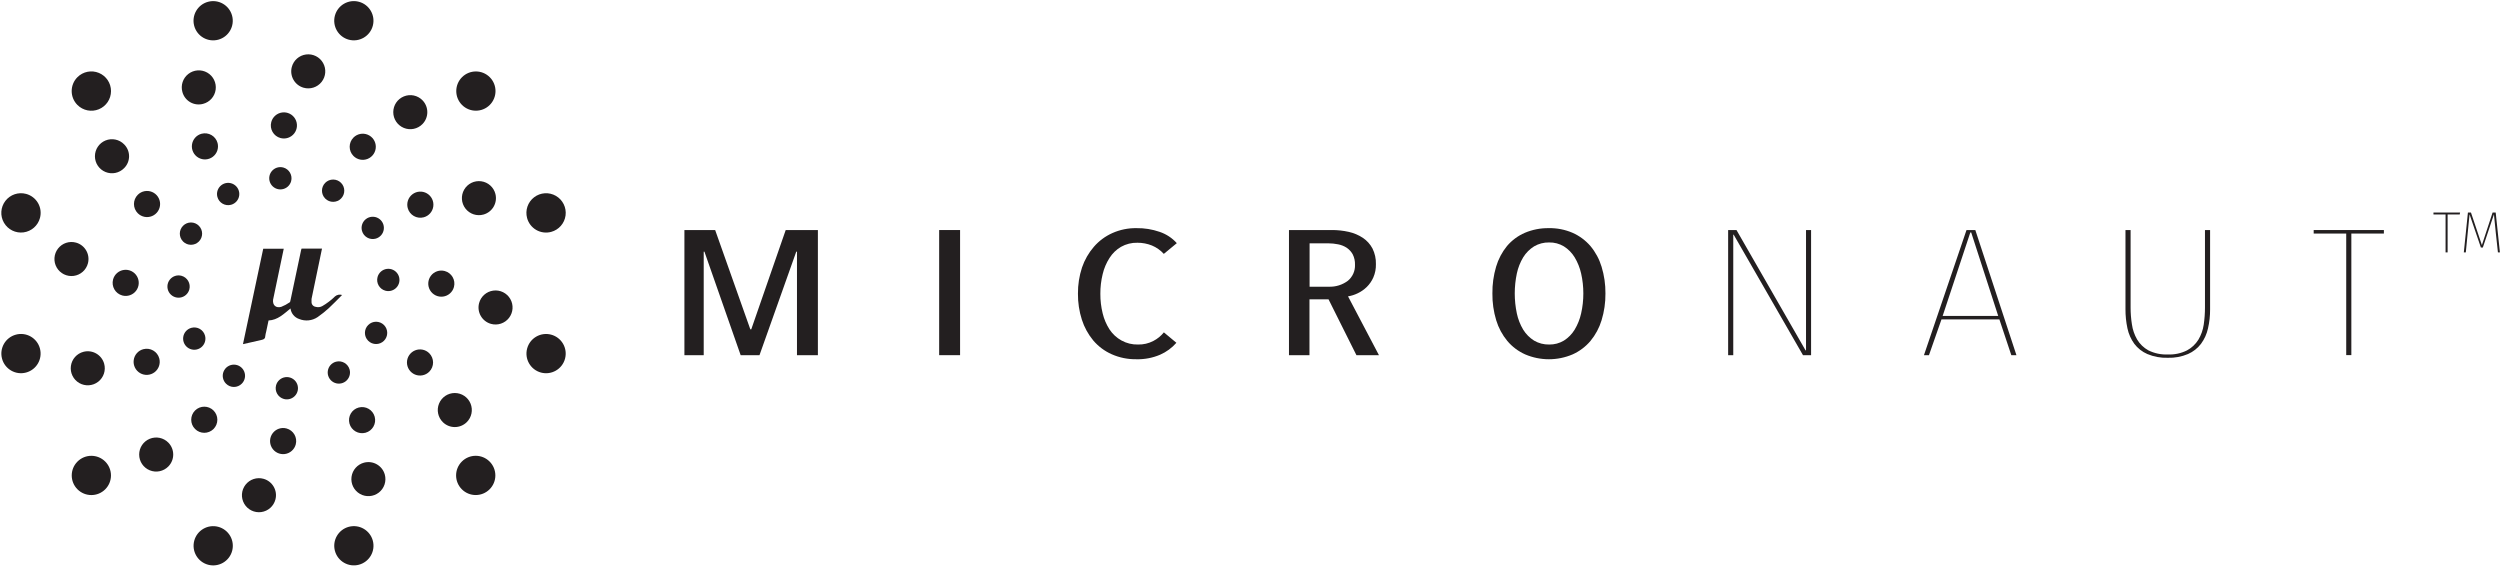
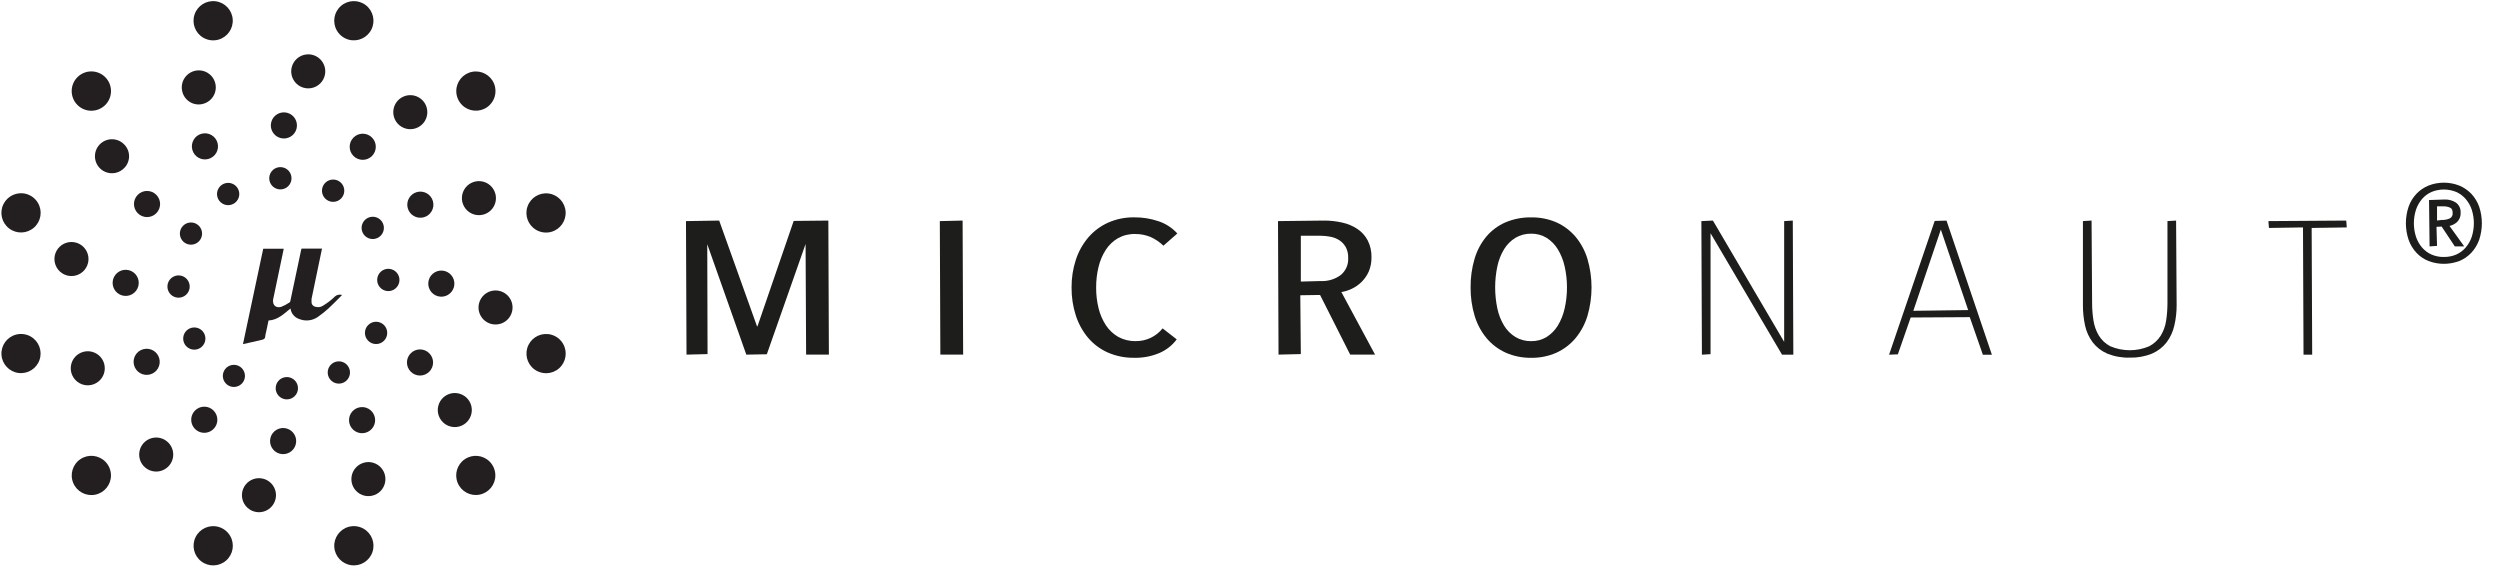
- <svg xmlns="http://www.w3.org/2000/svg" width="1315px" height="298px" viewBox="0 0 1315 298" version="1.1">
-   <defs />
-   <g id="Page-1" stroke="none" stroke-width="1" fill="none" fill-rule="evenodd">
-     <g id="micronaut_mini_copy_tm" fill="#231F20">
-       <g id="Group-2" transform="translate(360, 120)" fill-rule="nonzero">
-         <polygon id="Shape" points="59.207 66.821 59.207 12.378 58.831 12.378 39.493 66.821 29.588 66.821 10.531 12.378 10.155 12.378 10.155 66.821 0 66.821 0 1 16.173 1 34.666 53.218 35.167 53.218 53.284 1 70.209 1 70.209 66.821" />
-         <polygon id="Shape" points="134 66.821 134 1 145.001 1 145.001 66.821" />
-         <path d="M250.224,66.578 C246.266,68.268 241.989,69.08 237.687,68.96 C233.232,69.032 228.815,68.133 224.742,66.327 C221.011,64.673 217.7,62.198 215.057,59.087 C212.385,55.866 210.353,52.164 209.071,48.18 C207.655,43.753 206.957,39.129 207.002,34.482 C206.959,29.811 207.679,25.163 209.133,20.723 C210.498,16.706 212.626,12.992 215.402,9.784 C218.069,6.715 221.375,4.265 225.087,2.606 C229.097,0.814 233.452,-0.074 237.844,0.005 C241.959,-0.056 246.053,0.602 249.942,1.948 C253.426,3.115 256.548,5.168 259.001,7.903 L252.168,13.545 C250.431,11.626 248.29,10.117 245.899,9.126 C243.486,8.167 240.911,7.677 238.314,7.684 C235.278,7.605 232.277,8.353 229.632,9.847 C227.189,11.282 225.126,13.281 223.614,15.677 C221.937,18.281 220.717,21.154 220.01,24.171 C219.178,27.566 218.767,31.05 218.787,34.545 C218.767,38.02 219.178,41.483 220.01,44.857 C220.729,47.85 221.948,50.7 223.614,53.288 C225.205,55.699 227.356,57.688 229.883,59.087 C232.554,60.568 235.574,61.304 238.627,61.218 C241.405,61.284 244.154,60.648 246.62,59.369 C248.779,58.263 250.68,56.715 252.199,54.824 L258.781,60.309 C256.426,63.005 253.504,65.145 250.224,66.578 Z" id="Shape" />
-         <path d="M353.481,66.822 L338.812,37.453 L328.782,37.453 L328.782,66.822 L318,66.822 L318,1.001 L340.442,1.001 C343.478,0.978 346.507,1.304 349.469,1.973 C352.104,2.559 354.611,3.622 356.866,5.107 C358.983,6.522 360.716,8.438 361.912,10.686 C363.193,13.252 363.818,16.095 363.73,18.961 C363.789,21.35 363.33,23.724 362.382,25.919 C361.55,27.822 360.358,29.546 358.872,30.997 C357.474,32.347 355.865,33.459 354.107,34.288 C352.511,35.061 350.812,35.599 349.061,35.886 L365.328,66.822 L353.481,66.822 Z M352.728,19.274 C352.796,17.375 352.386,15.489 351.537,13.789 C350.771,12.415 349.699,11.235 348.403,10.341 C347.032,9.447 345.498,8.829 343.89,8.524 C342.198,8.177 340.476,7.999 338.749,7.991 L328.845,7.991 L328.845,30.809 L339,30.809 C342.594,30.942 346.124,29.835 348.999,27.674 C351.478,25.605 352.856,22.501 352.728,19.274 Z" id="Shape" />
-         <path d="M484.462,34.359 C484.512,39.137 483.825,43.895 482.425,48.464 C481.216,52.453 479.223,56.161 476.564,59.371 C473.995,62.394 470.782,64.804 467.161,66.423 C459.211,69.81 450.224,69.81 442.274,66.423 C438.649,64.81 435.435,62.399 432.871,59.371 C430.211,56.161 428.219,52.453 427.01,48.464 C425.62,43.893 424.944,39.136 425.004,34.359 C424.944,29.597 425.599,24.853 426.947,20.286 C428.122,16.317 430.072,12.621 432.683,9.41 C435.24,6.398 438.458,4.016 442.086,2.452 C446.051,0.778 450.32,-0.055 454.623,0.007 C458.929,-0.085 463.205,0.749 467.161,2.452 C470.771,4.048 473.982,6.424 476.564,9.41 C479.227,12.605 481.221,16.304 482.425,20.286 C483.821,24.845 484.508,29.591 484.462,34.359 Z M472.834,34.359 C472.843,30.827 472.454,27.304 471.674,23.859 C471,20.852 469.846,17.974 468.258,15.334 C466.844,13.013 464.913,11.05 462.616,9.598 C460.272,8.188 457.577,7.471 454.843,7.529 C452.059,7.472 449.314,8.188 446.913,9.598 C444.596,11.047 442.644,13.009 441.208,15.334 C439.627,17.971 438.494,20.852 437.855,23.859 C436.392,30.783 436.392,37.935 437.855,44.859 C438.489,47.878 439.622,50.77 441.208,53.416 C442.644,55.74 444.596,57.703 446.913,59.152 C449.314,60.562 452.059,61.278 454.843,61.22 C457.577,61.279 460.272,60.561 462.616,59.152 C464.913,57.7 466.844,55.737 468.258,53.416 C469.852,50.767 471.005,47.877 471.674,44.859 C472.457,41.414 472.846,37.892 472.834,34.359 Z" id="Shape" />
-         <polygon id="Shape" points="588.367 66.821 551.915 3.445 551.696 3.445 551.696 66.821 549 66.821 549 1 553.388 1 589.715 64.282 589.966 64.282 589.966 1.031 592.63 1.031 592.63 66.852" />
-         <path d="M691.681,48.015 L661.215,48.015 L654.633,66.821 L652,66.821 L674.379,1 L679.018,1 L700.645,66.821 L697.949,66.821 L691.681,48.015 Z M661.842,46.166 L691.054,46.166 L676.855,2.285 L676.385,2.285 L661.842,46.166 Z" id="Shape" />
-         <path d="M801.411,52.716 C800.773,55.65 799.523,58.416 797.744,60.834 C795.952,63.186 793.59,65.042 790.88,66.225 C787.521,67.64 783.897,68.314 780.255,68.2 C776.571,68.322 772.904,67.649 769.504,66.225 C766.789,65.051 764.424,63.193 762.64,60.834 C760.881,58.412 759.653,55.645 759.035,52.716 C758.327,49.399 757.981,46.016 758.001,42.624 L758.001,1 L760.696,1 L760.696,41.746 C760.692,44.717 760.923,47.682 761.386,50.616 C761.777,53.41 762.702,56.103 764.113,58.546 C765.54,60.953 767.585,62.933 770.037,64.282 C773.204,65.857 776.72,66.601 780.255,66.445 C783.745,66.605 787.219,65.871 790.347,64.313 C792.799,63 794.864,61.065 796.334,58.703 C797.785,56.282 798.743,53.597 799.155,50.804 C799.596,47.805 799.816,44.778 799.813,41.746 L799.813,1 L802.508,1 L802.508,42.718 C802.534,46.082 802.166,49.438 801.411,52.716 Z" id="Shape" />
-         <polygon id="Shape" points="876.809 2.849 876.809 66.79 874.113 66.79 874.113 2.849 857 2.849 857 1 893.922 1 893.922 2.849" />
-       </g>
-       <path d="M202.731,152.918 C205.023,153.534 207.459,152.709 208.905,150.828 C210.351,148.947 210.521,146.38 209.336,144.324 C208.152,142.269 205.845,141.129 203.493,141.437 C201.14,141.745 199.205,143.44 198.59,145.731 C197.749,148.86 199.603,152.077 202.731,152.918 Z" id="Shape" fill-rule="nonzero" />
-       <path d="M197.582,125.537 C199.873,124.922 201.568,122.986 201.876,120.634 C202.184,118.281 201.045,115.975 198.989,114.79 C196.933,113.606 194.367,113.776 192.485,115.222 C190.604,116.668 189.78,119.104 190.396,121.396 C191.237,124.524 194.454,126.378 197.582,125.537 Z" id="Shape" fill-rule="nonzero" />
-       <path d="M171.075,96.164 C168.788,98.456 168.791,102.168 171.082,104.456 C173.372,106.744 177.083,106.744 179.373,104.456 C181.664,102.168 181.667,98.456 179.381,96.164 C178.28,95.061 176.786,94.441 175.228,94.441 C173.669,94.441 172.175,95.061 171.075,96.164 Z" id="Shape" fill-rule="nonzero" />
-       <path d="M149,88.104 C146.709,87.488 144.272,88.313 142.826,90.194 C141.381,92.076 141.21,94.642 142.395,96.698 C143.58,98.753 145.886,99.893 148.238,99.585 C150.591,99.277 152.526,97.582 153.142,95.291 C153.969,92.165 152.12,88.956 149,88.104 Z" id="Shape" fill-rule="nonzero" />
-       <path d="M121.53,107.716 C123.821,107.101 125.516,105.165 125.824,102.813 C126.132,100.461 124.992,98.154 122.937,96.97 C120.881,95.785 118.314,95.955 116.433,97.401 C114.552,98.847 113.727,101.283 114.343,103.575 C115.184,106.703 118.402,108.557 121.53,107.716 Z" id="Shape" fill-rule="nonzero" />
-       <path d="M96.299,118.754 C94.012,121.046 94.015,124.757 96.306,127.045 C98.596,129.334 102.307,129.334 104.597,127.045 C106.888,124.757 106.891,121.046 104.604,118.754 C103.507,117.645 102.012,117.021 100.451,117.021 C98.891,117.021 97.396,117.645 96.299,118.754 Z" id="Shape" fill-rule="nonzero" />
-       <path d="M95.448,145.06 C93.157,144.444 90.72,145.269 89.274,147.15 C87.828,149.031 87.658,151.598 88.843,153.653 C90.027,155.709 92.334,156.848 94.686,156.54 C97.039,156.232 98.974,154.538 99.59,152.246 C100.417,149.12 98.568,145.911 95.448,145.06 Z" id="Shape" fill-rule="nonzero" />
-       <path d="M100.664,172.44 C98.373,173.056 96.678,174.991 96.37,177.344 C96.062,179.696 97.202,182.002 99.257,183.187 C101.313,184.372 103.88,184.202 105.761,182.756 C107.642,181.31 108.467,178.873 107.851,176.582 C107.452,175.077 106.469,173.793 105.12,173.015 C103.771,172.237 102.167,172.03 100.664,172.44 Z" id="Shape" fill-rule="nonzero" />
-       <path d="M127.172,201.813 C128.853,200.137 129.358,197.613 128.451,195.419 C127.544,193.225 125.404,191.794 123.03,191.794 C120.656,191.794 118.516,193.225 117.609,195.419 C116.702,197.613 117.207,200.137 118.888,201.813 C119.982,202.921 121.473,203.544 123.03,203.544 C124.586,203.544 126.078,202.921 127.172,201.813 Z" id="Shape" fill-rule="nonzero" />
-       <path d="M149.358,209.873 C151.654,210.486 154.093,209.654 155.534,207.765 C156.976,205.876 157.135,203.304 155.939,201.251 C154.742,199.199 152.425,198.071 150.071,198.395 C147.717,198.719 145.791,200.432 145.194,202.731 C144.397,205.85 146.251,209.031 149.358,209.873 Z" id="Shape" fill-rule="nonzero" />
-       <path d="M176.716,190.261 C174.425,190.877 172.73,192.812 172.422,195.165 C172.114,197.517 173.254,199.823 175.31,201.008 C177.365,202.193 179.932,202.022 181.813,200.577 C183.694,199.131 184.519,196.694 183.903,194.403 C183.051,191.283 179.843,189.434 176.716,190.261 Z" id="Shape" fill-rule="nonzero" />
-       <path d="M201.97,179.246 C204.257,176.954 204.253,173.243 201.963,170.955 C199.673,168.666 195.962,168.666 193.671,170.955 C191.381,173.243 191.378,176.954 193.664,179.246 C195.961,181.532 199.673,181.532 201.97,179.246 Z" id="Shape" fill-rule="nonzero" />
-       <path d="M233.918,142.552 C231.233,141.832 228.378,142.8 226.685,145.005 C224.993,147.211 224.795,150.218 226.184,152.626 C227.574,155.034 230.277,156.368 233.034,156.005 C235.79,155.643 238.056,153.655 238.776,150.97 C239.759,147.304 237.584,143.536 233.918,142.552 Z" id="Shape" fill-rule="nonzero" />
-       <path d="M222.881,114.299 C225.566,113.579 227.553,111.312 227.916,108.556 C228.278,105.8 226.945,103.096 224.537,101.707 C222.129,100.317 219.121,100.515 216.916,102.208 C214.711,103.901 213.742,106.755 214.463,109.44 C215.446,113.106 219.215,115.281 222.881,114.299 Z" id="Shape" fill-rule="nonzero" />
-       <path d="M185.94,82.06 C187.906,84.026 190.862,84.615 193.431,83.552 C196,82.488 197.675,79.982 197.675,77.201 C197.675,74.421 196,71.915 193.431,70.851 C190.862,69.788 187.906,70.377 185.94,72.343 C183.259,75.027 183.259,79.376 185.94,82.06 Z" id="Shape" fill-rule="nonzero" />
-       <path d="M147.545,72.612 C150.23,73.332 153.084,72.364 154.777,70.159 C156.47,67.954 156.668,64.946 155.278,62.538 C153.889,60.13 151.185,58.796 148.429,59.159 C145.673,59.522 143.406,61.509 142.687,64.194 C141.704,67.86 143.879,71.629 147.545,72.612 Z" id="Shape" fill-rule="nonzero" />
-       <path d="M106.015,70.351 C103.33,71.07 101.342,73.337 100.98,76.093 C100.617,78.85 101.951,81.553 104.359,82.942 C106.767,84.332 109.774,84.134 111.98,82.441 C114.185,80.749 115.153,77.894 114.433,75.209 C113.439,71.551 109.679,69.381 106.015,70.351 Z" id="Shape" fill-rule="nonzero" />
-       <path d="M72.478,112.172 C74.443,114.138 77.4,114.727 79.969,113.664 C82.537,112.6 84.213,110.094 84.213,107.313 C84.213,104.533 82.537,102.027 79.969,100.963 C77.4,99.899 74.443,100.488 72.478,102.455 C69.796,105.139 69.796,109.488 72.478,112.172 Z" id="Shape" fill-rule="nonzero" />
-       <path d="M64.328,155.425 C67.013,156.146 69.868,155.177 71.561,152.972 C73.254,150.767 73.451,147.759 72.062,145.351 C70.672,142.944 67.969,141.61 65.213,141.972 C62.456,142.335 60.19,144.322 59.47,147.007 C58.501,150.672 60.671,154.432 64.328,155.425 Z" id="Shape" fill-rule="nonzero" />
-       <path d="M75.366,183.679 C72.68,184.399 70.693,186.665 70.331,189.422 C69.968,192.178 71.302,194.881 73.71,196.271 C76.117,197.66 79.125,197.463 81.33,195.77 C83.536,194.077 84.504,191.222 83.784,188.537 C82.8,184.871 79.032,182.696 75.366,183.679 Z" id="Shape" fill-rule="nonzero" />
-       <path d="M112.306,215.918 C109.619,213.241 105.272,213.247 102.592,215.93 C99.912,218.614 99.912,222.961 102.592,225.644 C105.272,228.328 109.619,228.333 112.306,225.657 C113.601,224.367 114.328,222.615 114.328,220.787 C114.328,218.96 113.601,217.208 112.306,215.918 Z" id="Shape" fill-rule="nonzero" />
-       <path d="M150.701,225.366 C148.016,224.645 145.162,225.614 143.469,227.819 C141.776,230.024 141.578,233.032 142.968,235.44 C144.358,237.848 147.061,239.181 149.817,238.819 C152.573,238.456 154.84,236.469 155.56,233.784 C156.542,230.118 154.367,226.349 150.701,225.366 Z" id="Shape" fill-rule="nonzero" />
-       <path d="M192.254,227.627 C195.914,226.633 198.078,222.863 197.089,219.202 C196.1,215.54 192.333,213.372 188.67,214.356 C185.007,215.34 182.834,219.105 183.813,222.769 C184.807,226.438 188.582,228.611 192.254,227.627 Z" id="Shape" fill-rule="nonzero" />
-       <path d="M225.791,185.806 C223.826,183.839 220.869,183.25 218.3,184.314 C215.731,185.377 214.056,187.884 214.056,190.664 C214.056,193.445 215.731,195.951 218.3,197.015 C220.869,198.078 223.826,197.489 225.791,195.522 C228.46,192.834 228.46,188.495 225.791,185.806 Z" id="Shape" fill-rule="nonzero" />
-       <path d="M258.254,170.358 C261.758,171.335 265.506,170.094 267.735,167.219 C269.964,164.343 270.232,160.405 268.413,157.254 C266.594,154.103 263.05,152.366 259.445,152.859 C255.84,153.352 252.892,155.976 251.985,159.5 C250.77,164.222 253.556,169.049 258.254,170.358 Z" id="Shape" fill-rule="nonzero" />
-       <path d="M260.582,101.985 C259.673,98.461 256.721,95.838 253.114,95.349 C249.507,94.86 245.963,96.602 244.148,99.757 C242.334,102.912 242.609,106.852 244.845,109.724 C247.08,112.596 250.832,113.829 254.336,112.843 C259.024,111.525 261.799,106.701 260.582,101.985 Z" id="Shape" fill-rule="nonzero" />
-       <path d="M222.209,52.731 C219.662,50.133 215.796,49.334 212.428,50.709 C209.06,52.085 206.858,55.362 206.858,59 C206.858,62.638 209.06,65.915 212.428,67.291 C215.796,68.666 219.662,67.867 222.209,65.269 C225.622,61.786 225.622,56.214 222.209,52.731 Z" id="Shape" fill-rule="nonzero" />
-       <path d="M159.634,46.127 C163.134,47.148 166.903,45.946 169.165,43.087 C171.427,40.229 171.731,36.284 169.933,33.113 C168.135,29.942 164.594,28.177 160.979,28.651 C157.365,29.124 154.398,31.741 153.478,35.269 C152.254,39.958 154.982,44.77 159.634,46.127 Z" id="Shape" fill-rule="nonzero" />
-       <path d="M106.799,54.634 C110.323,53.725 112.946,50.773 113.435,47.166 C113.924,43.559 112.181,40.016 109.026,38.201 C105.871,36.386 101.932,36.661 99.06,38.897 C96.188,41.133 94.955,44.884 95.94,48.388 C96.548,50.658 98.035,52.593 100.073,53.765 C102.11,54.937 104.53,55.25 106.799,54.634 Z" id="Shape" fill-rule="nonzero" />
-       <path d="M65.291,75.925 C62.747,73.321 58.879,72.516 55.506,73.889 C52.134,75.263 49.93,78.542 49.93,82.183 C49.93,85.824 52.134,89.103 55.506,90.476 C58.879,91.85 62.747,91.045 65.291,88.44 C66.958,86.784 67.895,84.532 67.895,82.183 C67.895,79.833 66.958,77.581 65.291,75.925 Z" id="Shape" fill-rule="nonzero" />
-       <path d="M39.993,127.619 C36.488,126.643 32.74,127.884 30.511,130.759 C28.282,133.634 28.014,137.572 29.833,140.723 C31.652,143.874 35.197,145.611 38.801,145.119 C42.406,144.626 45.355,142.001 46.261,138.478 C47.476,133.755 44.69,128.928 39.993,127.619 Z" id="Shape" fill-rule="nonzero" />
-       <path d="M43.933,185.045 C40.409,185.951 37.785,188.9 37.292,192.505 C36.799,196.109 38.536,199.654 41.687,201.473 C44.838,203.292 48.776,203.024 51.652,200.795 C54.527,198.565 55.768,194.818 54.791,191.313 C53.482,186.616 48.655,183.83 43.933,185.045 Z" id="Shape" fill-rule="nonzero" />
-       <path d="M88.552,232.821 C86.005,230.223 82.14,229.423 78.771,230.799 C75.403,232.174 73.202,235.451 73.202,239.09 C73.202,242.728 75.403,246.005 78.771,247.38 C82.14,248.756 86.005,247.957 88.552,245.358 C91.965,241.876 91.965,236.303 88.552,232.821 Z" id="Shape" fill-rule="nonzero" />
-       <path d="M138.612,251.851 C135.107,250.874 131.36,252.115 129.131,254.99 C126.901,257.866 126.633,261.804 128.452,264.955 C130.271,268.106 133.816,269.843 137.421,269.35 C141.026,268.857 143.974,266.232 144.881,262.709 C146.096,257.986 143.309,253.16 138.612,251.851 Z" id="Shape" fill-rule="nonzero" />
-       <path d="M191.537,243.343 C188.013,244.253 185.39,247.205 184.901,250.811 C184.412,254.418 186.154,257.962 189.309,259.777 C192.464,261.592 196.404,261.317 199.276,259.081 C202.148,256.845 203.381,253.093 202.396,249.59 C201.077,244.901 196.253,242.126 191.537,243.343 Z" id="Shape" fill-rule="nonzero" />
-       <path d="M245.493,222.075 C248.091,219.528 248.89,215.662 247.514,212.294 C246.139,208.925 242.862,206.724 239.224,206.724 C235.586,206.724 232.309,208.925 230.933,212.294 C229.558,215.662 230.357,219.528 232.955,222.075 C236.437,225.488 242.01,225.488 245.493,222.075 Z" id="Shape" fill-rule="nonzero" />
-       <path d="M289.888,176.022 C284.382,174.561 278.733,177.837 277.267,183.342 C275.801,188.846 279.072,194.498 284.575,195.969 C290.079,197.44 295.733,194.174 297.209,188.672 C297.919,186.023 297.547,183.201 296.173,180.828 C294.8,178.455 292.538,176.726 289.888,176.022 Z" id="Shape" fill-rule="nonzero" />
-       <path d="M289.888,121.978 C293.933,120.902 296.931,117.495 297.483,113.347 C298.035,109.199 296.033,105.126 292.411,103.03 C288.789,100.933 284.261,101.226 280.939,103.772 C277.617,106.317 276.156,110.614 277.239,114.657 C277.942,117.307 279.671,119.568 282.044,120.942 C284.418,122.315 287.24,122.688 289.888,121.978 Z" id="Shape" fill-rule="nonzero" />
-       <path d="M243.03,55.216 C247.064,59.237 253.593,59.23 257.618,55.201 C261.643,51.171 261.643,44.642 257.618,40.613 C253.593,36.583 247.064,36.576 243.03,40.597 C241.087,42.534 239.995,45.164 239.995,47.907 C239.995,50.65 241.087,53.28 243.03,55.216 Z" id="Shape" fill-rule="nonzero" />
-       <path d="M183.455,20.873 C188.96,22.347 194.617,19.08 196.093,13.575 C197.568,8.071 194.303,2.413 188.799,0.935 C183.296,-0.542 177.636,2.721 176.157,8.224 C175.446,10.869 175.815,13.689 177.184,16.061 C178.553,18.434 180.809,20.165 183.455,20.873 Z" id="Shape" fill-rule="nonzero" />
-       <path d="M114.813,20.873 C120.31,19.383 123.561,13.722 122.078,8.224 C120.595,2.725 114.938,-0.533 109.438,0.944 C103.938,2.42 100.672,8.072 102.142,13.575 C102.85,16.226 104.584,18.486 106.962,19.855 C109.34,21.225 112.165,21.591 114.813,20.873 Z" id="Shape" fill-rule="nonzero" />
-       <path d="M40.731,55.216 C43.689,58.177 48.138,59.064 52.005,57.464 C55.871,55.864 58.393,52.091 58.393,47.907 C58.393,43.722 55.871,39.95 52.005,38.35 C48.138,36.749 43.689,37.636 40.731,40.597 C36.698,44.635 36.698,51.178 40.731,55.216 Z" id="Shape" fill-rule="nonzero" />
-       <path d="M13.709,101.985 C9.666,100.903 5.37,102.363 2.824,105.685 C0.278,109.007 -0.015,113.535 2.082,117.158 C4.178,120.78 8.251,122.782 12.399,122.229 C16.548,121.677 19.954,118.679 21.03,114.634 C21.74,111.986 21.367,109.164 19.994,106.791 C18.621,104.418 16.359,102.688 13.709,101.985 Z" id="Shape" fill-rule="nonzero" />
-       <path d="M8.358,176.022 C2.855,177.502 -0.408,183.161 1.07,188.665 C2.547,194.169 8.205,197.434 13.71,195.958 C19.214,194.483 22.481,188.826 21.007,183.321 C20.305,180.672 18.574,178.412 16.2,177.042 C13.826,175.672 11.004,175.305 8.358,176.022 Z" id="Shape" fill-rule="nonzero" />
-       <path d="M55.351,242.784 C51.32,238.753 44.785,238.754 40.755,242.784 C36.725,246.815 36.725,253.349 40.755,257.38 C44.785,261.41 51.32,261.411 55.351,257.381 C57.287,255.445 58.374,252.82 58.374,250.082 C58.374,247.345 57.287,244.719 55.351,242.784 Z" id="Shape" fill-rule="nonzero" />
-       <path d="M114.791,277.104 C109.285,275.643 103.636,278.919 102.17,284.424 C100.704,289.928 103.975,295.58 109.478,297.051 C114.982,298.522 120.636,295.256 122.112,289.754 C122.822,287.105 122.45,284.283 121.076,281.91 C119.703,279.537 117.441,277.808 114.791,277.104 Z" id="Shape" fill-rule="nonzero" />
-       <path d="M183.455,277.104 C177.952,278.584 174.689,284.243 176.167,289.747 C177.644,295.251 183.302,298.516 188.807,297.041 C194.311,295.565 197.578,289.908 196.104,284.403 C195.396,281.757 193.665,279.501 191.293,278.132 C188.92,276.763 186.101,276.393 183.455,277.104 Z" id="Shape" fill-rule="nonzero" />
-       <path d="M257.515,242.761 C253.481,238.74 246.952,238.747 242.927,242.777 C238.901,246.806 238.901,253.335 242.927,257.365 C246.952,261.395 253.481,261.402 257.515,257.381 C259.463,255.447 260.559,252.816 260.559,250.071 C260.559,247.326 259.463,244.695 257.515,242.761 Z" id="Shape" fill-rule="nonzero" />
-       <path d="M179.94,155.157 C177.522,157.575 175.284,159.948 172.866,162.164 C171.042,163.824 169.112,165.365 167.09,166.776 C164.234,168.72 160.596,169.107 157.396,167.806 C154.919,167.002 153.13,164.838 152.806,162.254 C149.313,165.075 146.09,168.366 141.254,168.567 C140.851,170.425 140.448,172.351 140.045,174.276 C139.817,175.107 139.645,175.952 139.53,176.806 C139.53,178.037 138.858,178.53 137.649,178.776 C134.672,179.381 128.246,181.015 127.799,181.015 C131.358,164.201 134.896,147.433 138.455,130.843 L149.246,130.843 C148.687,133.552 143.672,157.44 143.627,157.709 C143.336,160.552 145.149,162.187 147.925,161.403 C149.508,160.785 151.011,159.98 152.403,159.007 C152.627,158.873 152.694,158.448 152.761,158.134 C154.664,149.179 156.522,140.336 158.403,131.448 C158.457,131.218 158.532,130.993 158.627,130.776 L169.373,130.776 C168.791,133.53 165.142,151.104 163.866,157.239 C163.82,157.73 163.82,158.225 163.866,158.716 C163.769,160.024 164.696,161.185 165.993,161.381 C167.19,161.754 168.49,161.608 169.575,160.978 C170.742,160.306 171.864,159.558 172.933,158.739 C174.093,157.884 175.186,156.94 176.201,155.918 C177.23,155.029 178.647,154.741 179.94,155.157 Z" id="Shape" />
-       <g id="Group-Copy" transform="translate(1280, 111)" fill-rule="nonzero">
-         <path d="M13.815,1.8 L7.446,1.8 L7.446,21.769 L6.369,21.769 L6.369,1.8 L0,1.8 L0,0.785 L14,0.785 L13.815,1.8 Z M34.954,21.769 L33.908,21.769 L32.769,11.308 C32.256,6.446 31.938,3.256 31.815,1.738 L25.969,19.215 L24.954,19.215 L18.985,1.738 C18.923,2.621 18.708,4.805 18.338,8.292 L18.062,11.062 L17.015,21.769 L15.969,21.769 L18.123,0.785 L19.723,0.785 L25.477,17.923 L31.108,0.785 L32.738,0.785 L34.954,21.769 Z" id="TM" />
-       </g>
-     </g>
-   </g>
+ <svg xmlns="http://www.w3.org/2000/svg" viewBox="0 0 1315 298">
+   <path d="M202.731,152.918a5.866,5.866,0,1,0-4.141-7.187A5.866,5.866,0,0,0,202.731,152.918Z" style="fill:#231f20" />
+   <path d="M197.582,125.537A5.866,5.866,0,1,0,190.4,121.4,5.865,5.865,0,0,0,197.582,125.537Z" style="fill:#231f20" />
+   <path d="M171.075,96.164a5.867,5.867,0,1,0,4.153-1.723A5.865,5.865,0,0,0,171.075,96.164Z" style="fill:#231f20" />
+   <path d="M149,88.1a5.866,5.866,0,1,0,4.142,7.187A5.867,5.867,0,0,0,149,88.1Z" style="fill:#231f20" />
+   <path d="M121.53,107.716a5.865,5.865,0,1,0-7.187-4.141A5.865,5.865,0,0,0,121.53,107.716Z" style="fill:#231f20" />
+   <path d="M96.3,118.754a5.841,5.841,0,1,0,4.152-1.733A5.864,5.864,0,0,0,96.3,118.754Z" style="fill:#231f20" />
+   <path d="M95.448,145.06a5.865,5.865,0,1,0,4.142,7.186A5.867,5.867,0,0,0,95.448,145.06Z" style="fill:#231f20" />
+   <path d="M100.664,172.44a5.844,5.844,0,1,0,4.456.575A5.867,5.867,0,0,0,100.664,172.44Z" style="fill:#231f20" />
+   <path d="M127.172,201.813a5.821,5.821,0,1,0-4.142,1.731A5.865,5.865,0,0,0,127.172,201.813Z" style="fill:#231f20" />
+   <path d="M149.358,209.873a5.866,5.866,0,1,0-4.164-7.142A5.865,5.865,0,0,0,149.358,209.873Z" style="fill:#231f20" />
+   <path d="M176.716,190.261A5.866,5.866,0,1,0,183.9,194.4,5.867,5.867,0,0,0,176.716,190.261Z" style="fill:#231f20" />
+   <path d="M201.97,179.246a5.865,5.865,0,1,0-8.306,0A5.864,5.864,0,0,0,201.97,179.246Z" style="fill:#231f20" />
+   <path d="M233.918,142.552a6.873,6.873,0,1,0,4.858,8.418A6.875,6.875,0,0,0,233.918,142.552Z" style="fill:#231f20" />
+   <path d="M222.881,114.3a6.873,6.873,0,1,0-8.418-4.859A6.875,6.875,0,0,0,222.881,114.3Z" style="fill:#231f20" />
+   <path d="M185.94,82.06a6.873,6.873,0,1,0,0-9.717A6.876,6.876,0,0,0,185.94,82.06Z" style="fill:#231f20" />
+   <path d="M147.545,72.612a6.873,6.873,0,1,0-4.858-8.418A6.873,6.873,0,0,0,147.545,72.612Z" style="fill:#231f20" />
+   <path d="M106.015,70.351a6.873,6.873,0,1,0,8.418,4.858A6.872,6.872,0,0,0,106.015,70.351Z" style="fill:#231f20" />
+   <path d="M72.478,112.172a6.873,6.873,0,1,0,0-9.717A6.875,6.875,0,0,0,72.478,112.172Z" style="fill:#231f20" />
+   <path d="M64.328,155.425a6.873,6.873,0,1,0-4.858-8.418A6.873,6.873,0,0,0,64.328,155.425Z" style="fill:#231f20" />
+   <path d="M75.366,183.679a6.873,6.873,0,1,0,8.418,4.858A6.871,6.871,0,0,0,75.366,183.679Z" style="fill:#231f20" />
+   <path d="M112.306,215.918a6.875,6.875,0,1,0,2.022,4.869A6.873,6.873,0,0,0,112.306,215.918Z" style="fill:#231f20" />
+   <path d="M150.7,225.366a6.873,6.873,0,1,0,4.859,8.418A6.871,6.871,0,0,0,150.7,225.366Z" style="fill:#231f20" />
+   <path d="M192.254,227.627a6.873,6.873,0,1,0-8.441-4.858A6.873,6.873,0,0,0,192.254,227.627Z" style="fill:#231f20" />
+   <path d="M225.791,185.806a6.873,6.873,0,1,0,0,9.716A6.872,6.872,0,0,0,225.791,185.806Z" style="fill:#231f20" />
+   <path d="M258.254,170.358a8.955,8.955,0,1,0-6.269-10.858A8.955,8.955,0,0,0,258.254,170.358Z" style="fill:#231f20" />
+   <path d="M260.582,101.985a8.955,8.955,0,1,0-6.246,10.858A8.954,8.954,0,0,0,260.582,101.985Z" style="fill:#231f20" />
+   <path d="M222.209,52.731a8.956,8.956,0,1,0,0,12.538A8.957,8.957,0,0,0,222.209,52.731Z" style="fill:#231f20" />
+   <path d="M159.634,46.127a8.955,8.955,0,1,0-6.156-10.858A8.955,8.955,0,0,0,159.634,46.127Z" style="fill:#231f20" />
+   <path d="M106.8,54.634A8.955,8.955,0,1,0,95.94,48.388,8.844,8.844,0,0,0,106.8,54.634Z" style="fill:#231f20" />
+   <path d="M65.291,75.925a8.955,8.955,0,1,0,0,12.515,8.82,8.82,0,0,0,0-12.515Z" style="fill:#231f20" />
+   <path d="M39.993,127.619a8.956,8.956,0,1,0,6.268,10.859A8.958,8.958,0,0,0,39.993,127.619Z" style="fill:#231f20" />
+   <path d="M43.933,185.045a8.955,8.955,0,1,0,10.858,6.268A8.954,8.954,0,0,0,43.933,185.045Z" style="fill:#231f20" />
+   <path d="M88.552,232.821a8.955,8.955,0,1,0,0,12.537A8.955,8.955,0,0,0,88.552,232.821Z" style="fill:#231f20" />
+   <path d="M138.612,251.851a8.955,8.955,0,1,0,6.269,10.858A8.954,8.954,0,0,0,138.612,251.851Z" style="fill:#231f20" />
+   <path d="M191.537,243.343A8.955,8.955,0,1,0,202.4,249.59,8.957,8.957,0,0,0,191.537,243.343Z" style="fill:#231f20" />
+   <path d="M245.493,222.075a8.956,8.956,0,1,0-12.538,0A8.955,8.955,0,0,0,245.493,222.075Z" style="fill:#231f20" />
+   <path d="M289.888,176.022a10.322,10.322,0,1,0,6.285,4.806A10.321,10.321,0,0,0,289.888,176.022Z" style="fill:#231f20" />
+   <path d="M289.888,121.978a10.32,10.32,0,1,0-7.844-1.036A10.344,10.344,0,0,0,289.888,121.978Z" style="fill:#231f20" />
+   <path d="M243.03,55.216A10.32,10.32,0,1,0,240,47.907,10.321,10.321,0,0,0,243.03,55.216Z" style="fill:#231f20" />
+   <path d="M183.455,20.873a10.32,10.32,0,1,0-6.271-4.812A10.321,10.321,0,0,0,183.455,20.873Z" style="fill:#231f20" />
+   <path d="M114.813,20.873a10.321,10.321,0,1,0-7.851-1.018A10.321,10.321,0,0,0,114.813,20.873Z" style="fill:#231f20" />
+   <path d="M40.731,55.216a10.343,10.343,0,1,0,0-14.619A10.344,10.344,0,0,0,40.731,55.216Z" style="fill:#231f20" />
+   <path d="M13.709,101.985a10.322,10.322,0,1,0,6.285,4.806A10.344,10.344,0,0,0,13.709,101.985Z" style="fill:#231f20" />
+   <path d="M8.358,176.022a10.3,10.3,0,1,0,7.842,1.02A10.321,10.321,0,0,0,8.358,176.022Z" style="fill:#231f20" />
+   <path d="M55.351,242.784a10.322,10.322,0,1,0,3.023,7.3A10.321,10.321,0,0,0,55.351,242.784Z" style="fill:#231f20" />
+   <path d="M114.791,277.1a10.322,10.322,0,1,0,6.285,4.806A10.321,10.321,0,0,0,114.791,277.1Z" style="fill:#231f20" />
+   <path d="M183.455,277.1a10.321,10.321,0,1,0,7.838,1.028A10.321,10.321,0,0,0,183.455,277.1Z" style="fill:#231f20" />
+   <path d="M257.515,242.761a10.3,10.3,0,1,0,3.044,7.31A10.32,10.32,0,0,0,257.515,242.761Z" style="fill:#231f20" />
+   <path d="M179.94,155.157c-2.418,2.418-4.656,4.791-7.074,7.007a57.3,57.3,0,0,1-5.776,4.612,10.32,10.32,0,0,1-9.694,1.03,6.716,6.716,0,0,1-4.59-5.552c-3.493,2.821-6.716,6.112-11.552,6.313-.4,1.858-.806,3.784-1.209,5.709a19.291,19.291,0,0,0-.515,2.53c0,1.231-.672,1.724-1.881,1.97-2.977.6-9.4,2.239-9.85,2.239,3.559-16.814,7.1-33.582,10.656-50.172h10.791c-.559,2.709-5.574,26.6-5.619,26.866-.291,2.843,1.522,4.478,4.3,3.694a21.4,21.4,0,0,0,4.478-2.4c.224-.134.291-.559.358-.873,1.9-8.955,3.761-17.8,5.642-26.686a3.9,3.9,0,0,1,.224-.672h10.746c-.582,2.754-4.231,20.328-5.507,26.463a7.921,7.921,0,0,0,0,1.477,2.508,2.508,0,0,0,2.127,2.665,4.481,4.481,0,0,0,3.582-.4,30.767,30.767,0,0,0,3.358-2.239,28.132,28.132,0,0,0,3.268-2.821A3.9,3.9,0,0,1,179.94,155.157Z" style="fill:#231f20;fill-rule:evenodd" />
+   <polygon points="417.483 116.208 398.467 171.547 398.22 171.733 378.287 116.018 360.825 116.301 361.103 186.532 372.173 186.253 372.02 128.444 392.558 186.532 403.35 186.346 423.735 128.352 424.017 186.532 435.995 186.532 435.713 116.018 417.483 116.208" style="fill:#1d1d1b" />
+   <polygon points="494.345 116.301 494.628 186.532 506.614 186.532 506.332 116.018 494.345 116.301" style="fill:#1d1d1b" />
+   <path d="M581.668,131.374A18.986,18.986,0,0,1,588,125.321a17.836,17.836,0,0,1,9.085-2.24,21.159,21.159,0,0,1,7.958,1.509,23.018,23.018,0,0,1,6.914,4.654l7.313-6.425a23.025,23.025,0,0,0-9.743-6.4,38.416,38.416,0,0,0-12.955-2.095,32.632,32.632,0,0,0-13.722,2.793,30.027,30.027,0,0,0-10.363,7.725,35.013,35.013,0,0,0-6.563,11.7,46.036,46.036,0,0,0-2.28,14.719,46.556,46.556,0,0,0,2.228,14.658,34.968,34.968,0,0,0,6.413,11.7,29.1,29.1,0,0,0,10.368,7.781,33.468,33.468,0,0,0,13.9,2.793,31.98,31.98,0,0,0,13.375-2.543,22.407,22.407,0,0,0,9.032-7.143l-7.426-5.784a17.765,17.765,0,0,1-14.21,6.7,18.223,18.223,0,0,1-9.149-2.232,19.229,19.229,0,0,1-6.458-6.086,29.029,29.029,0,0,1-3.862-8.947,44.556,44.556,0,0,1-1.283-10.9,45.2,45.2,0,0,1,1.283-10.953A29.033,29.033,0,0,1,581.668,131.374Z" style="fill:#1d1d1b" />
+   <path d="M710.987,151.921a19.012,19.012,0,0,0,5.134-3.556,17.911,17.911,0,0,0,3.814-5.472,18.17,18.17,0,0,0,1.465-7.527,18.653,18.653,0,0,0-1.99-8.919,16.5,16.5,0,0,0-5.44-6.03A23.59,23.59,0,0,0,706,117.072a42.625,42.625,0,0,0-9.637-1.054l-24.139.283.283,70.223,11.728-.279-.279-30.942,10.4-.154L710.2,186.524h13.076l-17.709-32.9A19.871,19.871,0,0,0,710.987,151.921Zm-16.256-4.093-10.493.283V124h10.247a27.709,27.709,0,0,1,5.4.537,13.143,13.143,0,0,1,4.71,1.888A10.658,10.658,0,0,1,707.888,130a11.417,11.417,0,0,1,1.259,5.715,10.818,10.818,0,0,1-3.923,8.951,16.339,16.339,0,0,1-10.477,3.164Z" style="fill:#1d1d1b" />
+   <path d="M828.684,124.469a28.534,28.534,0,0,0-9.969-7.486,32.171,32.171,0,0,0-13.318-2.64,33.41,33.41,0,0,0-13.573,2.64,27.529,27.529,0,0,0-10.037,7.486,33.027,33.027,0,0,0-6.166,11.656,51.2,51.2,0,0,0-2.087,15.045,49.939,49.939,0,0,0,2.159,15.058,33.713,33.713,0,0,0,6.284,11.7,28.651,28.651,0,0,0,10.041,7.58,32.184,32.184,0,0,0,13.379,2.7,31.609,31.609,0,0,0,13.318-2.7,28.694,28.694,0,0,0,9.969-7.576,33.73,33.73,0,0,0,6.3-11.7,53.433,53.433,0,0,0,0-30.1A33.231,33.231,0,0,0,828.684,124.469ZM823,162.273a29.974,29.974,0,0,1-3.6,9.007,18.454,18.454,0,0,1-5.892,5.986,15.066,15.066,0,0,1-8.1,2.179,15.746,15.746,0,0,1-8.306-2.179,18.271,18.271,0,0,1-5.953-5.986,28.749,28.749,0,0,1-3.535-9,53.594,53.594,0,0,1,0-22.2,28.645,28.645,0,0,1,3.535-8.992A18.331,18.331,0,0,1,797.1,125.1a15.741,15.741,0,0,1,8.306-2.184,15.125,15.125,0,0,1,8.1,2.184,18.464,18.464,0,0,1,5.892,5.989,30.112,30.112,0,0,1,3.6,9,50.477,50.477,0,0,1,0,22.2Z" style="fill:#1d1d1b" />
+   <polygon points="938.47 116.301 938.47 179.812 900.993 116.018 894.923 116.301 895.202 186.568 899.75 186.286 899.75 122.677 937.356 186.568 943.292 186.568 943.01 116.018 938.47 116.301" style="fill:#1d1d1b" />
+   <path d="M1017.652,116.208l-24,70.36,4.617-.19,6.748-19.371,31.076-.19,6.9,19.775h4.742l-23.868-70.55Zm-11.244,47.275,14.469-42.715L1035.26,163.1Z" style="fill:#1d1d1b" />
+   <path d="M1140.082,116.289v43.146a62.035,62.035,0,0,1-.7,9.283,20.7,20.7,0,0,1-2.865,7.874,16.048,16.048,0,0,1-5.993,5.529,26.107,26.107,0,0,1-20.631-.045,15.667,15.667,0,0,1-5.937-5.61,21.862,21.862,0,0,1-2.8-7.934,58.807,58.807,0,0,1-.706-9.105l-.283-43.417-4.548.283V160.5a49.587,49.587,0,0,0,1.122,10.727,23,23,0,0,0,4.011,8.842,19.406,19.406,0,0,0,7.668,5.929,29.3,29.3,0,0,0,11.846,2.115,29,29,0,0,0,11.7-2.115,19.424,19.424,0,0,0,7.668-5.929,23.07,23.07,0,0,0,4.064-8.834,45.909,45.909,0,0,0,1.211-10.735l-.282-44.483Z" style="fill:#1d1d1b" />
+   <polygon points="1234.121 116.018 1193.181 116.301 1193.46 119.901 1211.371 119.622 1211.653 186.568 1216.21 186.568 1215.931 119.901 1234.403 119.622 1234.121 116.018" style="fill:#1d1d1b" />
+   <path d="M1304.009,108.621a19.565,19.565,0,0,0-4.129-6.716,18.6,18.6,0,0,0-6.312-4.3,22.265,22.265,0,0,0-16.18,0,18.7,18.7,0,0,0-6.311,4.3,19.271,19.271,0,0,0-4.121,6.72,27.257,27.257,0,0,0,0,17.608,19.731,19.731,0,0,0,4.116,6.756,17.859,17.859,0,0,0,6.321,4.31,22.928,22.928,0,0,0,16.171,0,17.855,17.855,0,0,0,6.32-4.31,19.927,19.927,0,0,0,4.125-6.756A27.416,27.416,0,0,0,1304.009,108.621Zm-18.529,26.551a15.681,15.681,0,0,1-6.578-1.316,13.981,13.981,0,0,1-4.916-3.68,17.121,17.121,0,0,1-3.168-5.606,23.289,23.289,0,0,1,0-14.283,17.042,17.042,0,0,1,3.168-5.605A14.094,14.094,0,0,1,1278.9,101a17.107,17.107,0,0,1,13.157,0,14.328,14.328,0,0,1,4.911,3.681,17.053,17.053,0,0,1,3.172,5.609,23.438,23.438,0,0,1,0,14.283,17.085,17.085,0,0,1-3.172,5.606,14.16,14.16,0,0,1-4.911,3.68,15.726,15.726,0,0,1-6.579,1.3Z" style="fill:#1d1d1b" />
+   <path d="M1292.143,117.031a6.342,6.342,0,0,0,2.143-5.145,6.1,6.1,0,0,0-2.486-5.332,10.259,10.259,0,0,0-5.985-1.614l-8.14.278.283,24.4,3.922-.283L1281.6,119.3l2.7-.129,6.941,10.449h4.94l-7.74-10.784A8.623,8.623,0,0,0,1292.143,117.031Zm-10.263-8.5h3.6a7.733,7.733,0,0,1,3.37.754c.836.4,1.239,1.26,1.239,2.648a2.912,2.912,0,0,1-1.38,2.89,9.386,9.386,0,0,1-4.343.875l-2.486.283Z" style="fill:#1d1d1b" />
</svg>
